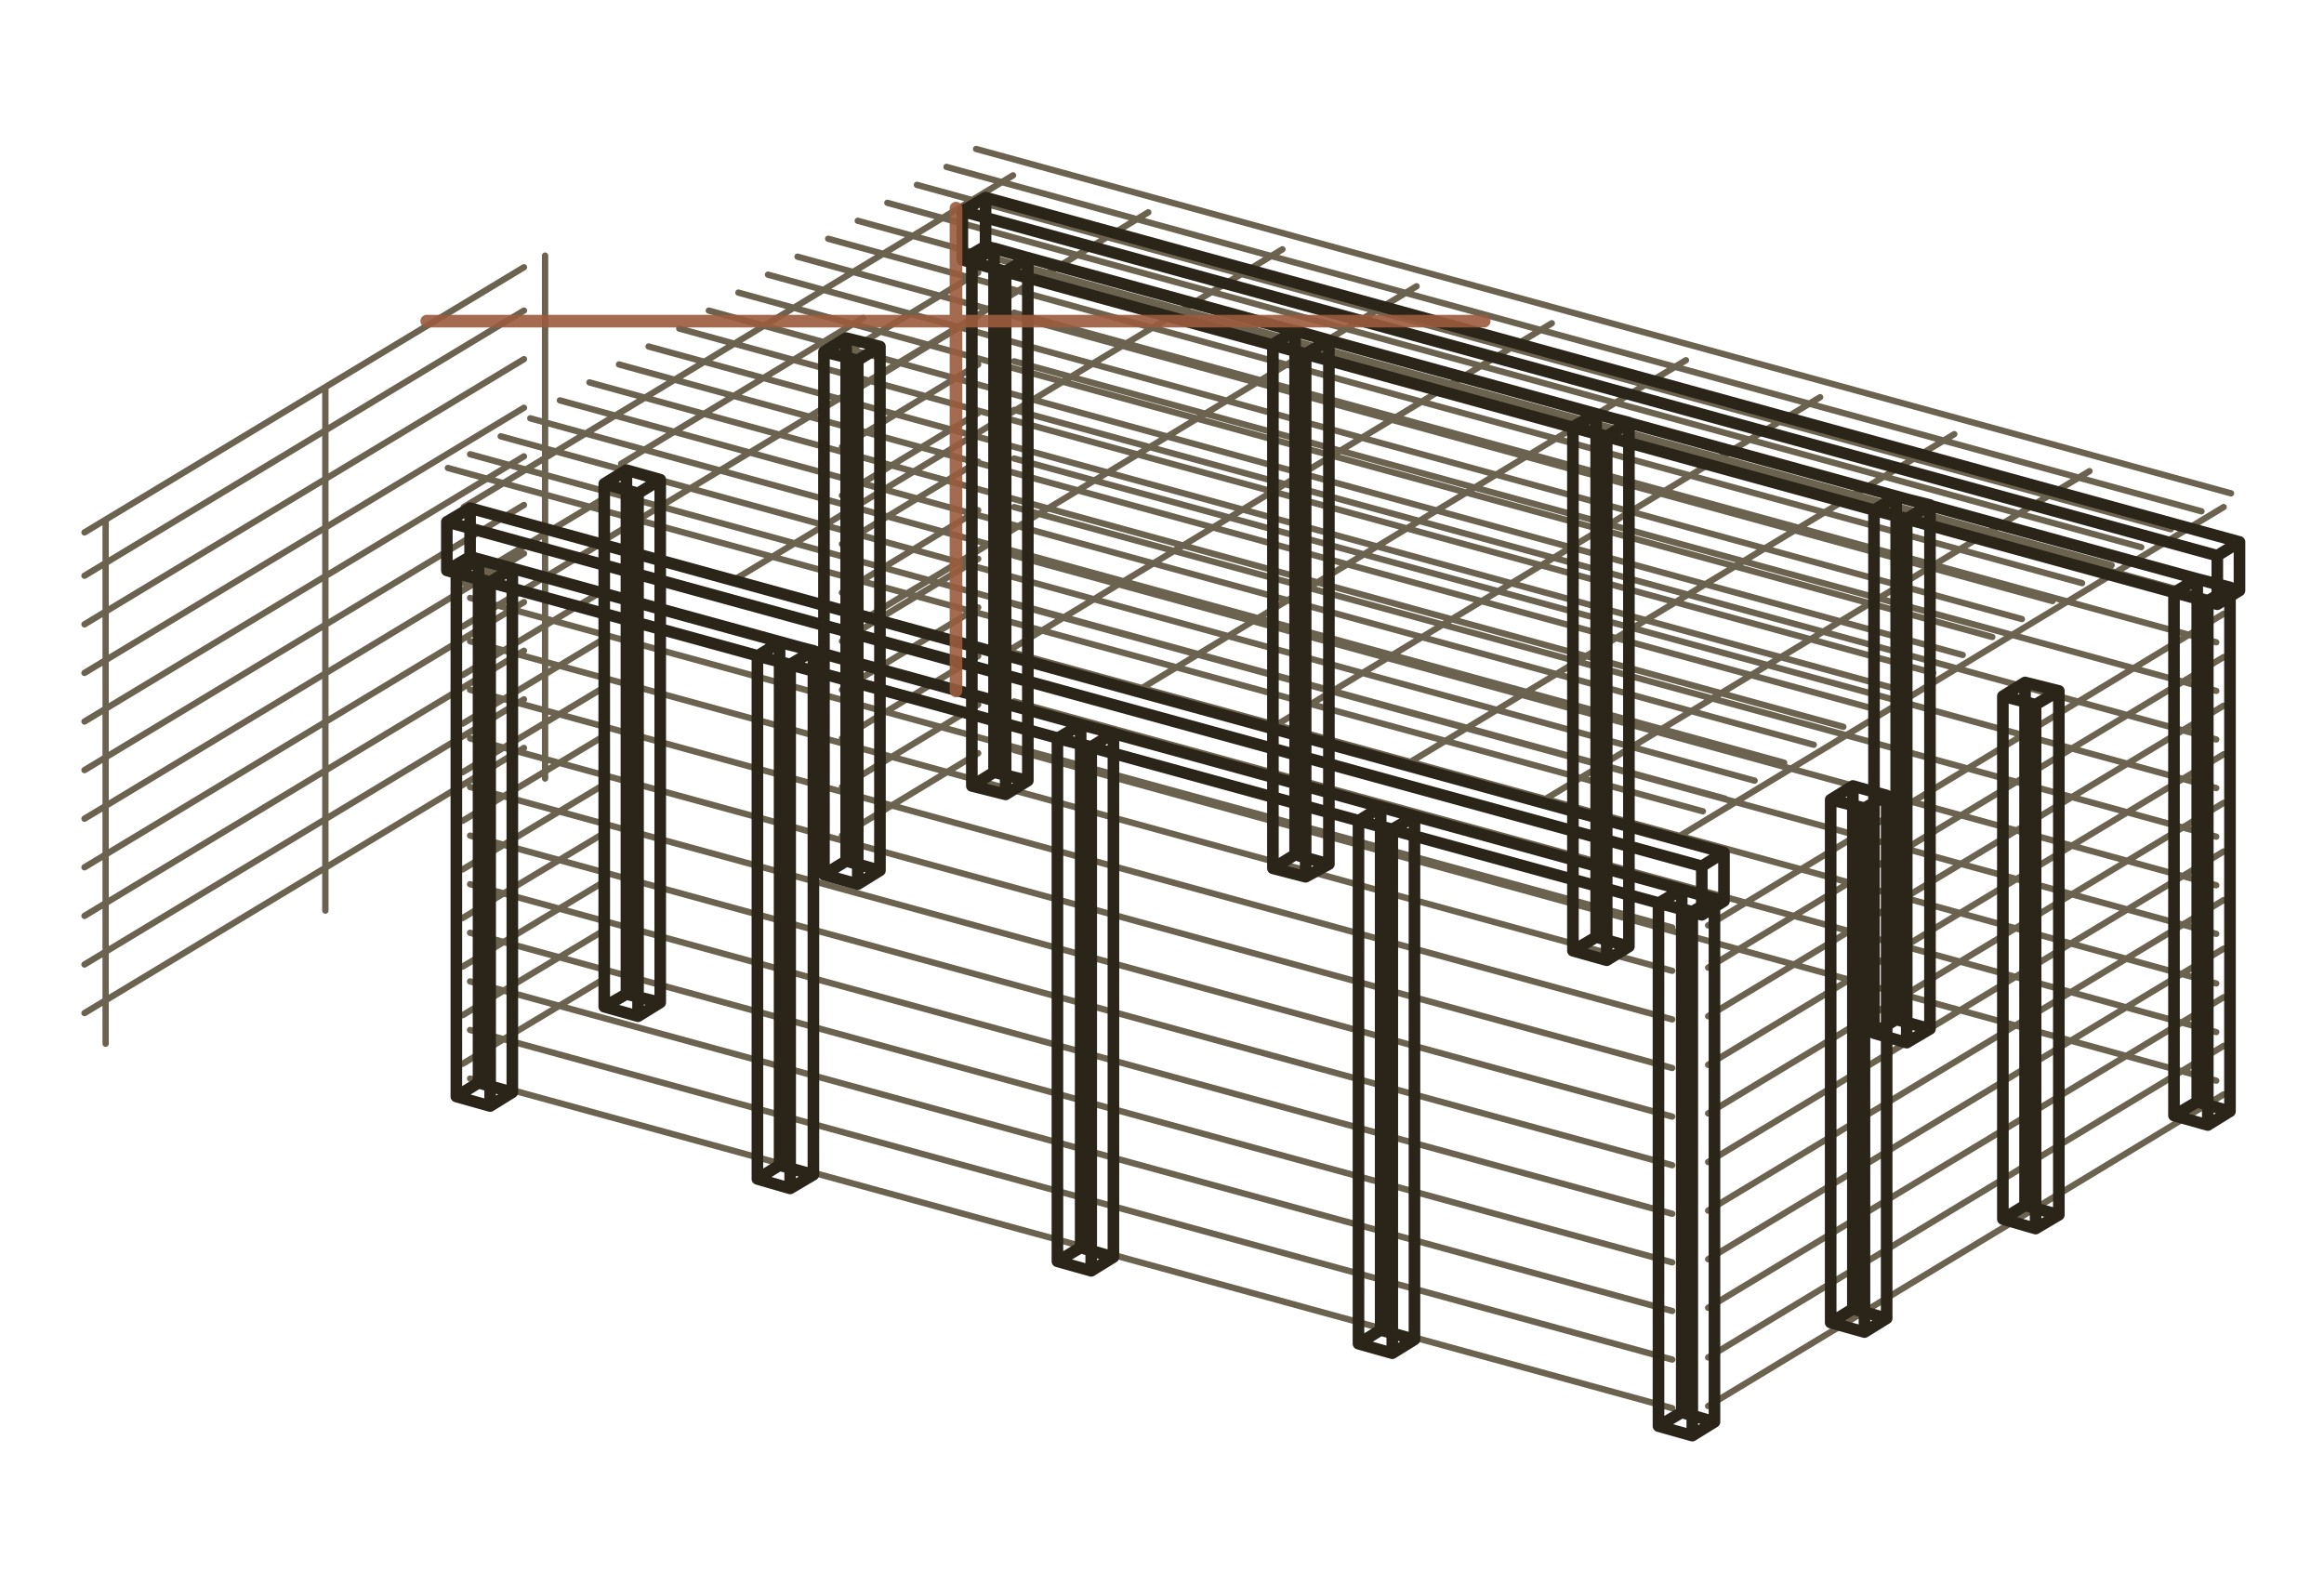
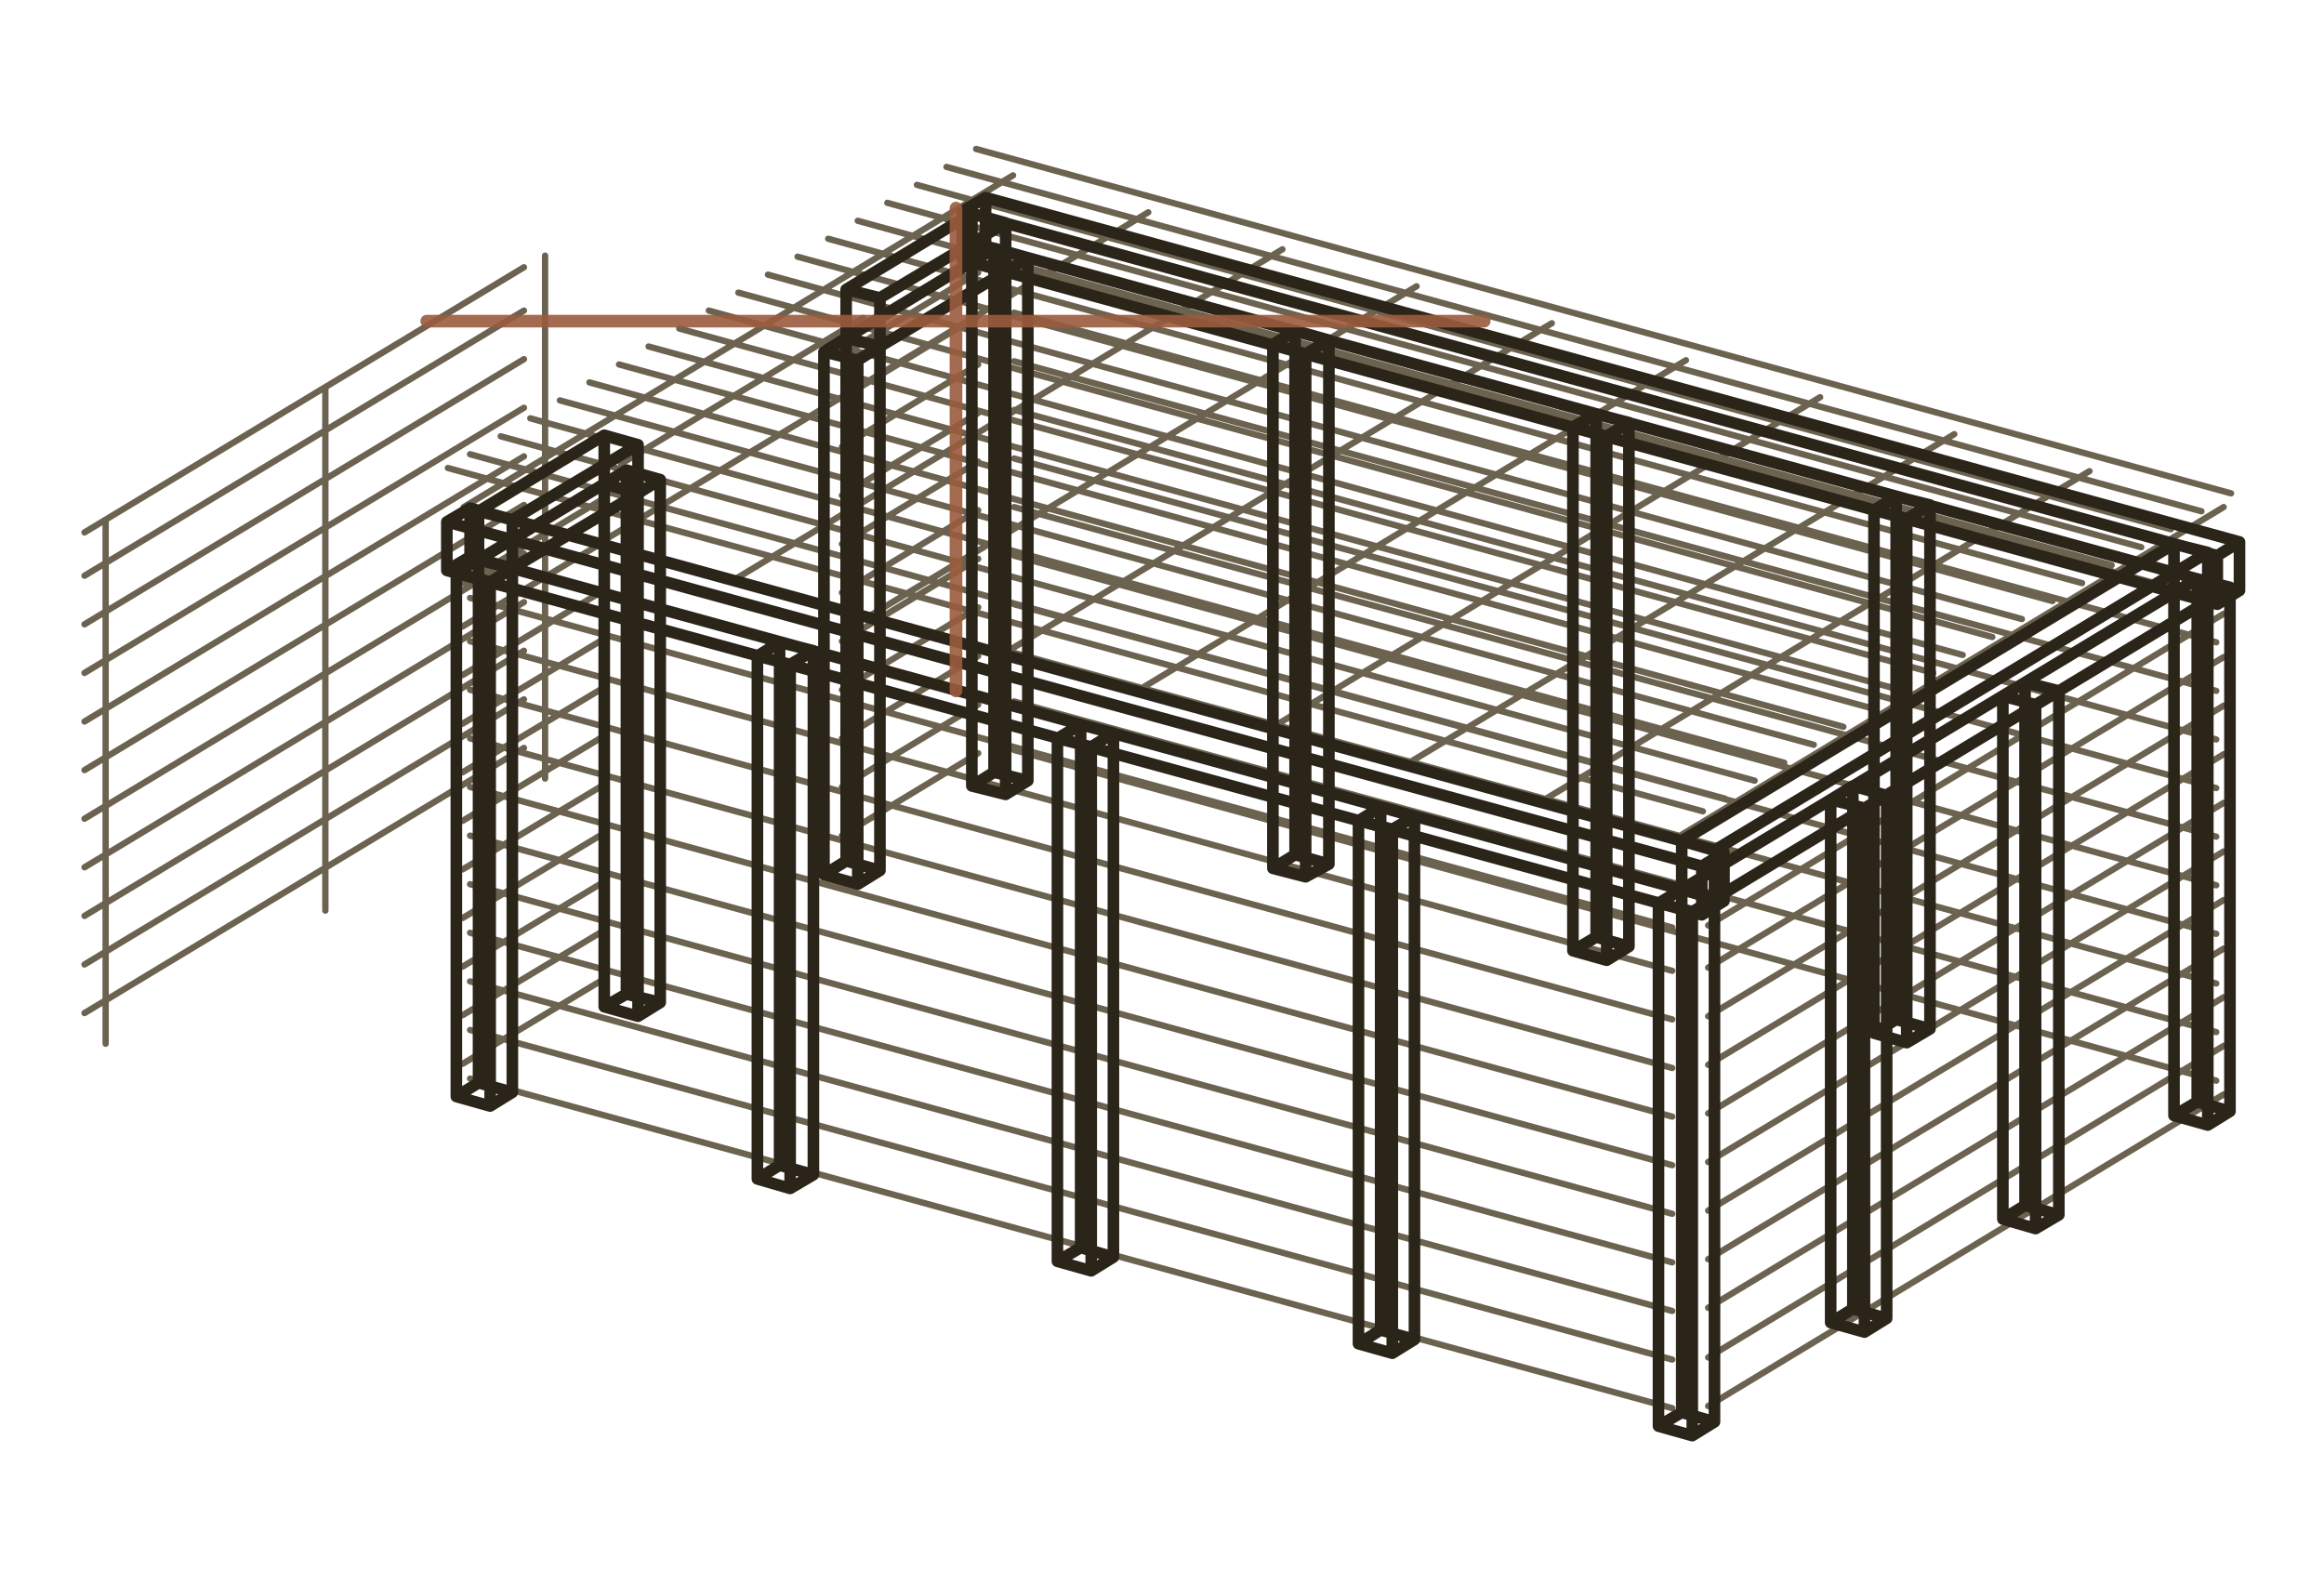
<svg xmlns="http://www.w3.org/2000/svg" viewBox="0 0 220 150" width="220" height="150" role="img">
  <g fill="none" stroke="#6b6250" stroke-width="0.6" stroke-linecap="round">
    <path d="M96 71L209.8 102.3M96 66.4L209.8 97.7M96 61.8L209.8 93.1M96 57.2L209.8 88.4M96 52.6L209.8 83.8M96 48L209.8 79.2M96 43.4L209.8 74.6M96 38.8L209.8 70M96 34.2L209.8 65.4M96 29.6L209.8 60.8M96 25.5L209.8 56.8M210.5 103.6L161.7 133.1M210.5 99L161.7 128.5M210.5 94.4L161.7 123.8M210.5 89.8L161.7 119.2M210.5 85.2L161.7 114.6M210.5 80.6L161.7 110M210.5 76L161.7 105.4M210.5 71.4L161.7 100.8M210.5 66.8L161.7 96.2M210.5 62.2L161.7 91.6M210.5 58.1L161.7 87.6M158.3 133.3L44.5 102.1M158.3 128.7L44.5 97.5M158.3 124.1L44.5 92.9M158.3 119.5L44.5 88.3M158.3 114.9L44.5 83.7M158.3 110.3L44.5 79.1M158.3 105.7L44.5 74.5M158.3 101.1L44.5 69.9M158.3 96.5L44.5 65.3M158.3 91.9L44.5 60.7M158.3 87.8L44.5 56.6M43.8 100.7L56.8 92.9M79.7 79.1L92.6 71.3M43.8 96.1L56.8 88.3M79.7 74.5L92.6 66.7M43.8 91.5L56.8 83.7M79.7 69.9L92.6 62.1M43.8 86.9L56.8 79.1M79.7 65.3L92.6 57.5M43.8 82.3L56.8 74.5M79.7 60.7L92.6 52.9M43.8 77.7L56.8 69.9M79.7 56.1L92.6 48.3M43.8 73.1L56.8 65.3M79.7 51.5L92.6 43.7M43.8 68.5L56.8 60.7M79.7 46.9L92.6 39.1M43.8 63.9L56.8 56.1M79.7 42.3L92.6 34.5M43.8 59.3L56.8 51.5M79.7 37.7L92.6 29.9M43.8 55.2L56.8 47.4M79.7 33.6L92.6 25.8M43.9 48L95.9 16.6M56.6 51.5L108.7 20.1M69.3 55L121.4 23.6M82 58.5L134.1 27.1M94.8 62L146.9 30.6M107.5 65.5L159.6 34.1M120.2 69L172.3 37.6M132.9 72.5L185 41.1M145.7 76L197.8 44.6M158.4 79.5L210.5 48M92.4 14.1L211.2 46.7M89.6 15.8L208.4 48.4M86.8 17.5L205.5 50.1M84 19.2L202.7 51.8M81.2 20.9L199.9 53.5M78.4 22.6L197.1 55.2M75.5 24.3L194.3 56.9M72.7 26L191.4 58.6M69.9 27.7L188.6 60.3M67.1 29.4L185.8 62M64.3 31.1L183 63.7M61.4 32.8L180.2 65.4M58.6 34.5L177.4 67.1M55.8 36.2L174.5 68.8M53 37.9L171.7 70.5M50.2 39.6L168.9 72.2M47.4 41.3L166.1 73.9M44.5 43L163.3 75.6M42.4 44.3L161.2 76.8M58.8 43.9L81.7 30.1M51.6 73.7L51.6 24.2M30.8 86.2L30.8 36.7M10 98.8L10 49.2M8 95.9L49.6 70.8M8 91.3L49.6 66.2M8 86.7L49.6 61.6M8 82.1L49.6 57M8 77.5L49.6 52.4M8 72.9L49.6 47.8M8 68.3L49.6 43.2M8 63.7L49.6 38.6M8 59.1L49.6 34M8 54.5L49.6 29.4M8 50.4L49.6 25.3" />
  </g>
  <g fill="none" stroke="#2b2419" stroke-width="1.1" stroke-linecap="round">
-     <path d="M97.3 73.9L95.2 75.2M94.1 73.1L92 74.4M97.3 24.4L95.2 25.7M94.1 23.5L92 24.8M97.3 73.9L94.1 73.1M95.2 75.2L92 74.4M97.3 24.4L94.1 23.5M95.2 25.7L92 24.8M97.3 73.9L97.3 24.4M95.2 75.2L95.2 25.7M94.1 73.1L94.1 23.5M92 74.4L92 24.8M125.8 81.8L123.6 83M122.6 80.9L120.5 82.2M125.8 32.2L123.6 33.5M122.6 31.3L120.5 32.6M125.8 81.8L122.6 80.9M123.6 83L120.5 82.2M125.8 32.2L122.6 31.3M123.6 33.5L120.5 32.6M125.8 81.8L125.8 32.2M123.6 83L123.6 33.5M122.6 80.9L122.6 31.3M120.5 82.2L120.5 32.6M154.2 89.6L152.1 90.9M151.1 88.7L148.9 90M154.2 40L152.1 41.3M151.1 39.2L148.9 40.4M154.2 89.6L151.1 88.7M152.1 90.9L148.9 90M154.2 40L151.1 39.2M152.1 41.3L148.9 40.4M154.2 89.6L154.2 40M152.1 90.9L152.1 41.3M151.1 88.7L151.1 39.2M148.9 90L148.9 40.4M182.7 97.4L180.5 98.7M179.5 96.5L177.4 97.8M182.7 47.8L180.5 49.1M179.5 47L177.4 48.3M182.7 97.4L179.5 96.5M180.5 98.7L177.4 97.8M182.7 47.8L179.5 47M180.5 49.1L177.4 48.3M182.7 97.4L182.7 47.8M180.5 98.7L180.5 49.1M179.5 96.5L179.5 47M177.4 97.8L177.4 48.3M211.1 105.2L209 106.5M208 104.3L205.8 105.6M211.1 55.6L209 56.9M208 54.8L205.8 56.1M211.1 105.2L208 104.3M209 106.5L205.8 105.6M211.1 55.6L208 54.8M209 56.9L205.8 56.1M211.1 105.2L211.1 55.6M209 106.5L209 56.9M208 104.3L208 54.8M205.8 105.6L205.8 56.1M194.9 115L192.7 116.3M191.7 114.1L189.6 115.4M194.9 65.4L192.7 66.7M191.7 64.6L189.6 65.9M194.9 115L191.7 114.1M192.7 116.3L189.6 115.4M194.9 65.4L191.7 64.6M192.7 66.7L189.6 65.9M194.9 115L194.9 65.4M192.7 116.3L192.7 66.7M191.7 114.1L191.7 64.6M189.6 115.4L189.6 65.9M178.6 124.8L176.5 126.1M175.4 123.9L173.3 125.2M178.6 75.3L176.5 76.5M175.4 74.4L173.3 75.7M178.6 124.8L175.4 123.9M176.5 126.1L173.3 125.2M178.6 75.3L175.4 74.4M176.5 76.5L173.3 75.7M178.6 124.8L178.6 75.3M176.5 126.1L176.5 76.5M175.4 123.9L175.4 74.4M173.3 125.2L173.3 75.7M162.3 134.6L160.2 135.9M159.2 133.7L157 135M162.3 85.1L160.2 86.3M159.2 84.2L157 85.5M162.3 134.6L159.2 133.7M160.2 135.9L157 135M162.3 85.1L159.2 84.2M160.2 86.3L157 85.5M162.3 134.6L162.3 85.1M160.2 135.9L160.2 86.3M159.2 133.7L159.2 84.2M157 135L157 85.5M133.9 126.8L131.8 128.1M130.7 125.9L128.6 127.2M133.9 77.3L131.8 78.5M130.7 76.4L128.6 77.7M133.9 126.8L130.7 125.9M131.8 128.1L128.6 127.2M133.9 77.3L130.7 76.4M131.8 78.5L128.6 77.7M133.9 126.8L133.9 77.3M131.8 128.1L131.8 78.5M130.7 125.9L130.7 76.4M128.6 127.2L128.6 77.7M105.4 119L103.3 120.3M102.3 118.1L100.1 119.4M105.4 69.4L103.3 70.7M102.3 68.6L100.1 69.9M105.4 119L102.3 118.1M103.3 120.3L100.1 119.4M105.4 69.4L102.3 68.6M103.3 70.7L100.1 69.9M105.4 119L105.4 69.4M103.3 120.3L103.3 70.7M102.3 118.1L102.3 68.6M100.1 119.4L100.1 69.9M77 111.2L74.8 112.5M73.8 110.3L71.7 111.6M77 61.6L74.8 62.9M73.8 60.8L71.7 62.1M77 111.2L73.8 110.3M74.8 112.5L71.7 111.6M77 61.6L73.8 60.8M74.8 62.9L71.7 62.1M77 111.2L77 61.6M74.8 112.5L74.8 62.9M73.8 110.3L73.8 60.8M71.7 111.6L71.7 62.1M48.5 103.4L46.4 104.7M45.3 102.5L43.2 103.8M48.5 53.8L46.4 55.1M45.3 53L43.2 54.2M48.5 103.4L45.3 102.5M46.4 104.7L43.2 103.8M48.5 53.8L45.3 53M46.4 55.1L43.2 54.2M48.5 103.4L48.5 53.8M46.4 104.7L46.4 55.1M45.3 102.5L45.3 53M43.2 103.8L43.2 54.2M93.3 23.3L91.1 24.6M93.3 18.7L91.1 20M212 55.9L209.9 57.2M212 51.3L209.9 52.6M93.3 23.3L93.3 18.7M91.1 24.6L91.1 20M212 55.9L212 51.3M209.9 57.2L209.9 52.6M93.3 23.3L212 55.9M91.1 24.6L209.9 57.2M93.3 18.7L212 51.3M91.1 20L209.9 52.6M44.5 52.7L42.3 54M44.5 48.1L42.3 49.4M163.2 85.3L161.1 86.6M163.2 80.7L161.1 82M44.5 52.7L44.5 48.1M42.3 54L42.3 49.4M163.2 85.3L163.2 80.7M161.1 86.6L161.1 82M44.5 52.7L163.2 85.3M42.3 54L161.1 86.6M44.5 48.1L163.2 80.7M42.3 49.4L161.1 82M83.3 82.4L81.2 83.7M80.1 81.5L78 82.8M83.3 32.8L81.2 34.1M80.1 32L78 33.3M83.3 82.4L80.1 81.5M81.2 83.7L78 82.8M83.3 32.8L80.1 32M81.2 34.1L78 33.3M83.3 82.4L83.3 32.8M81.2 83.7L81.2 34.1M80.1 81.5L80.1 32M78 82.8L78 33.3M62.5 94.9L60.4 96.2M59.3 94.1L57.2 95.3M62.5 45.4L60.4 46.7M59.3 44.5L57.2 45.8M62.5 94.9L59.3 94.1M60.4 96.2L57.2 95.3M62.5 45.4L59.3 44.5M60.4 46.7L57.2 45.8M62.5 94.9L62.5 45.4M60.4 96.2L60.4 46.7M59.3 94.1L59.3 44.5M57.2 95.3L57.2 45.8" />
+     <path d="M97.3 73.9L95.2 75.2M94.1 73.1L92 74.4M97.3 24.4L95.2 25.7M94.1 23.5L92 24.8M97.3 73.9L94.1 73.1M95.2 75.2L92 74.4M97.3 24.4L94.1 23.5M95.2 25.7L92 24.8M97.3 73.9L97.3 24.4M95.2 75.2L95.2 25.7M94.1 73.1L94.1 23.5M92 74.4L92 24.8M125.8 81.8L123.6 83M122.6 80.9L120.5 82.2M125.8 32.2L123.6 33.5M122.6 31.3L120.5 32.6M125.8 81.8L122.6 80.9M123.6 83L120.5 82.2M125.8 32.2L122.6 31.3M123.6 33.5L120.5 32.6M125.8 81.8L125.8 32.2M123.6 83L123.6 33.5M122.6 80.9L122.6 31.3M120.5 82.2L120.5 32.6M154.2 89.6L152.1 90.9M151.1 88.7L148.9 90M154.2 40L152.1 41.3M151.1 39.2L148.9 40.4M154.2 89.6L151.1 88.7M152.1 90.9L148.9 90M154.2 40L151.1 39.2M152.1 41.3L148.9 40.4M154.2 89.6L154.2 40M152.1 90.9L152.1 41.3M151.1 88.7L151.1 39.2M148.9 90L148.9 40.4M182.7 97.4L180.5 98.7M179.5 96.5L177.4 97.8M182.7 47.8L180.5 49.1M179.5 47L177.4 48.3M182.7 97.4L179.5 96.5M180.5 98.7L177.4 97.8M182.7 47.8L179.5 47M180.5 49.1L177.4 48.3M182.7 97.4L182.7 47.8M180.5 98.7L180.5 49.1M179.5 96.5L179.5 47M177.4 97.8L177.4 48.3M211.1 105.2L209 106.5M208 104.3L205.8 105.6M211.1 55.6L209 56.9M208 54.8L205.8 56.1M211.1 105.2L208 104.3M209 106.5L205.8 105.6M211.1 55.6L208 54.8M209 56.9L205.8 56.1M211.1 105.2L211.1 55.6M209 106.5L209 56.9M208 104.3L208 54.8M205.8 105.6L205.8 56.1M194.9 115L192.7 116.3M191.7 114.1L189.6 115.4M194.9 65.4L192.7 66.7M191.7 64.6L189.6 65.9M194.9 115L191.7 114.1M192.7 116.3L189.6 115.4M194.9 65.4L191.7 64.6M192.7 66.7L189.6 65.9M194.9 115L194.9 65.4M192.7 116.3L192.7 66.7M191.7 114.1L191.7 64.6M189.6 115.4L189.6 65.9M178.6 124.8L176.5 126.1M175.4 123.9L173.3 125.2M178.6 75.3L176.5 76.5M175.4 74.4L173.3 75.7M178.6 124.8L175.4 123.9M176.5 126.1L173.3 125.2M178.6 75.3L175.4 74.4M176.5 76.5L173.3 75.7M178.6 124.8L178.6 75.3M176.5 126.1L176.5 76.5M175.4 123.9L175.4 74.4M173.3 125.2L173.3 75.7M162.3 134.6L160.2 135.9M159.2 133.7L157 135M162.3 85.1L160.2 86.3M159.2 84.2L157 85.5M162.3 134.6L159.2 133.7M160.2 135.9L157 135M162.3 85.1L159.2 84.2M160.2 86.3L157 85.5M162.3 134.6L162.3 85.1M160.2 135.9L160.2 86.3M159.2 133.7L159.2 84.2M157 135L157 85.5M133.9 126.8L131.8 128.1M130.7 125.9L128.6 127.2M133.9 77.3L131.8 78.5M130.7 76.4L128.6 77.7M133.9 126.8L130.7 125.9M131.8 128.1L128.6 127.2M133.9 77.3L130.7 76.4M131.8 78.5L128.6 77.7M133.9 126.8L133.9 77.3M131.8 128.1L131.8 78.5M130.7 125.9L130.7 76.4M128.6 127.2L128.6 77.7M105.4 119L103.3 120.3M102.3 118.1L100.1 119.4M105.4 69.4L103.3 70.7M102.3 68.6L100.1 69.9M105.4 119L102.3 118.1M103.3 120.3L100.1 119.4M105.4 69.4L102.3 68.6M103.3 70.7L100.1 69.9M105.4 119L105.4 69.4M103.3 120.3L103.3 70.7M102.3 118.1L102.3 68.6M100.1 119.4L100.1 69.9M77 111.2L74.8 112.5M73.8 110.3L71.7 111.6M77 61.6L74.8 62.9M73.8 60.8L71.7 62.1M77 111.2L73.8 110.3M74.8 112.5L71.7 111.6M77 61.6L73.8 60.8M74.8 62.9L71.7 62.1M77 111.2L77 61.6M74.8 112.5L74.8 62.9M73.8 110.3L73.8 60.8M71.7 111.6L71.7 62.1M48.5 103.4L46.4 104.7M45.3 102.5L43.2 103.8M48.5 53.8L46.4 55.1M45.3 53L43.2 54.2M48.5 103.4L45.3 102.5M46.4 104.7L43.2 103.8M48.5 53.8L45.3 53M46.4 55.1L43.2 54.2M48.5 103.4L48.5 53.8M46.4 104.7L46.4 55.1M45.3 102.5L45.3 53M43.2 103.8L43.2 54.2M93.3 23.3L91.1 24.6M93.3 18.7L91.1 20M212 55.9L209.9 57.2M212 51.3L209.9 52.6M93.3 23.3L93.3 18.7M91.1 24.6L91.1 20M212 55.9L212 51.3M209.9 57.2L209.9 52.6M93.3 23.3L212 55.9M91.1 24.6L209.9 57.2M93.3 18.7L212 51.3M91.1 20L209.9 52.6M44.5 52.7L42.3 54M44.5 48.1L42.3 49.4M163.2 85.3L161.1 86.6M163.2 80.7L161.1 82M44.5 52.7L44.5 48.1M42.3 54L42.3 49.4M163.2 85.3L163.2 80.7M161.1 86.6L161.1 82M44.5 52.7L163.2 85.3M42.3 54L161.1 86.6M44.5 48.1L163.2 80.7M42.3 49.4L161.1 82M80.1 32L83.3 32.8M80.1 27.4L83.3 28.2M92 24.8L95.2 25.7M92 20.2L95.2 21.1M80.1 32L80.1 27.4M83.3 32.8L83.3 28.2M92 24.8L92 20.2M95.2 25.7L95.2 21.1M80.1 32L92 24.8M83.3 32.8L95.2 25.7M80.1 27.4L92 20.2M83.3 28.2L95.2 21.1M45.3 53L48.5 53.8M45.3 48.4L48.5 49.2M57.2 45.8L60.4 46.7M57.2 41.2L60.4 42.1M45.3 53L45.3 48.4M48.5 53.8L48.5 49.2M57.2 45.8L57.2 41.2M60.4 46.7L60.4 42.1M45.3 53L57.2 45.8M48.5 53.8L60.4 46.7M45.3 48.4L57.2 41.2M48.5 49.2L60.4 42.1M159.2 84.2L162.3 85.1M159.2 79.6L162.3 80.5M205.8 56.1L209 56.9M205.8 51.5L209 52.3M159.2 84.2L159.2 79.6M162.3 85.1L162.3 80.5M205.8 56.1L205.8 51.5M209 56.9L209 52.3M159.2 84.2L205.8 56.1M162.3 85.1L209 56.9M159.2 79.6L205.8 51.5M162.3 80.5L209 52.3M83.3 82.4L81.2 83.7M80.1 81.5L78 82.8M83.3 32.8L81.2 34.1M80.1 32L78 33.3M83.3 82.4L80.1 81.5M81.2 83.7L78 82.8M83.3 32.8L80.1 32M81.2 34.1L78 33.3M83.3 82.4L83.3 32.8M81.2 83.7L81.2 34.1M80.1 81.5L80.1 32M78 82.8L78 33.3M62.5 94.9L60.4 96.2M59.3 94.1L57.2 95.3M62.5 45.4L60.4 46.7M59.3 44.5L57.2 45.8M62.5 94.9L59.3 94.1M60.4 96.2L57.2 95.3M62.5 45.4L59.3 44.5M60.4 46.7L57.2 45.8M62.5 94.9L62.5 45.4M60.4 96.2L60.4 46.7M59.3 94.1L59.3 44.5M57.2 95.3L57.2 45.8" />
  </g>
  <g fill="none" stroke="#9a5b3d" stroke-width="1.2" stroke-linecap="round" opacity="0.9">
    <path d="M90.5 65.4L90.5 19.7M40.4 30.4L140.5 30.4" />
  </g>
</svg>
